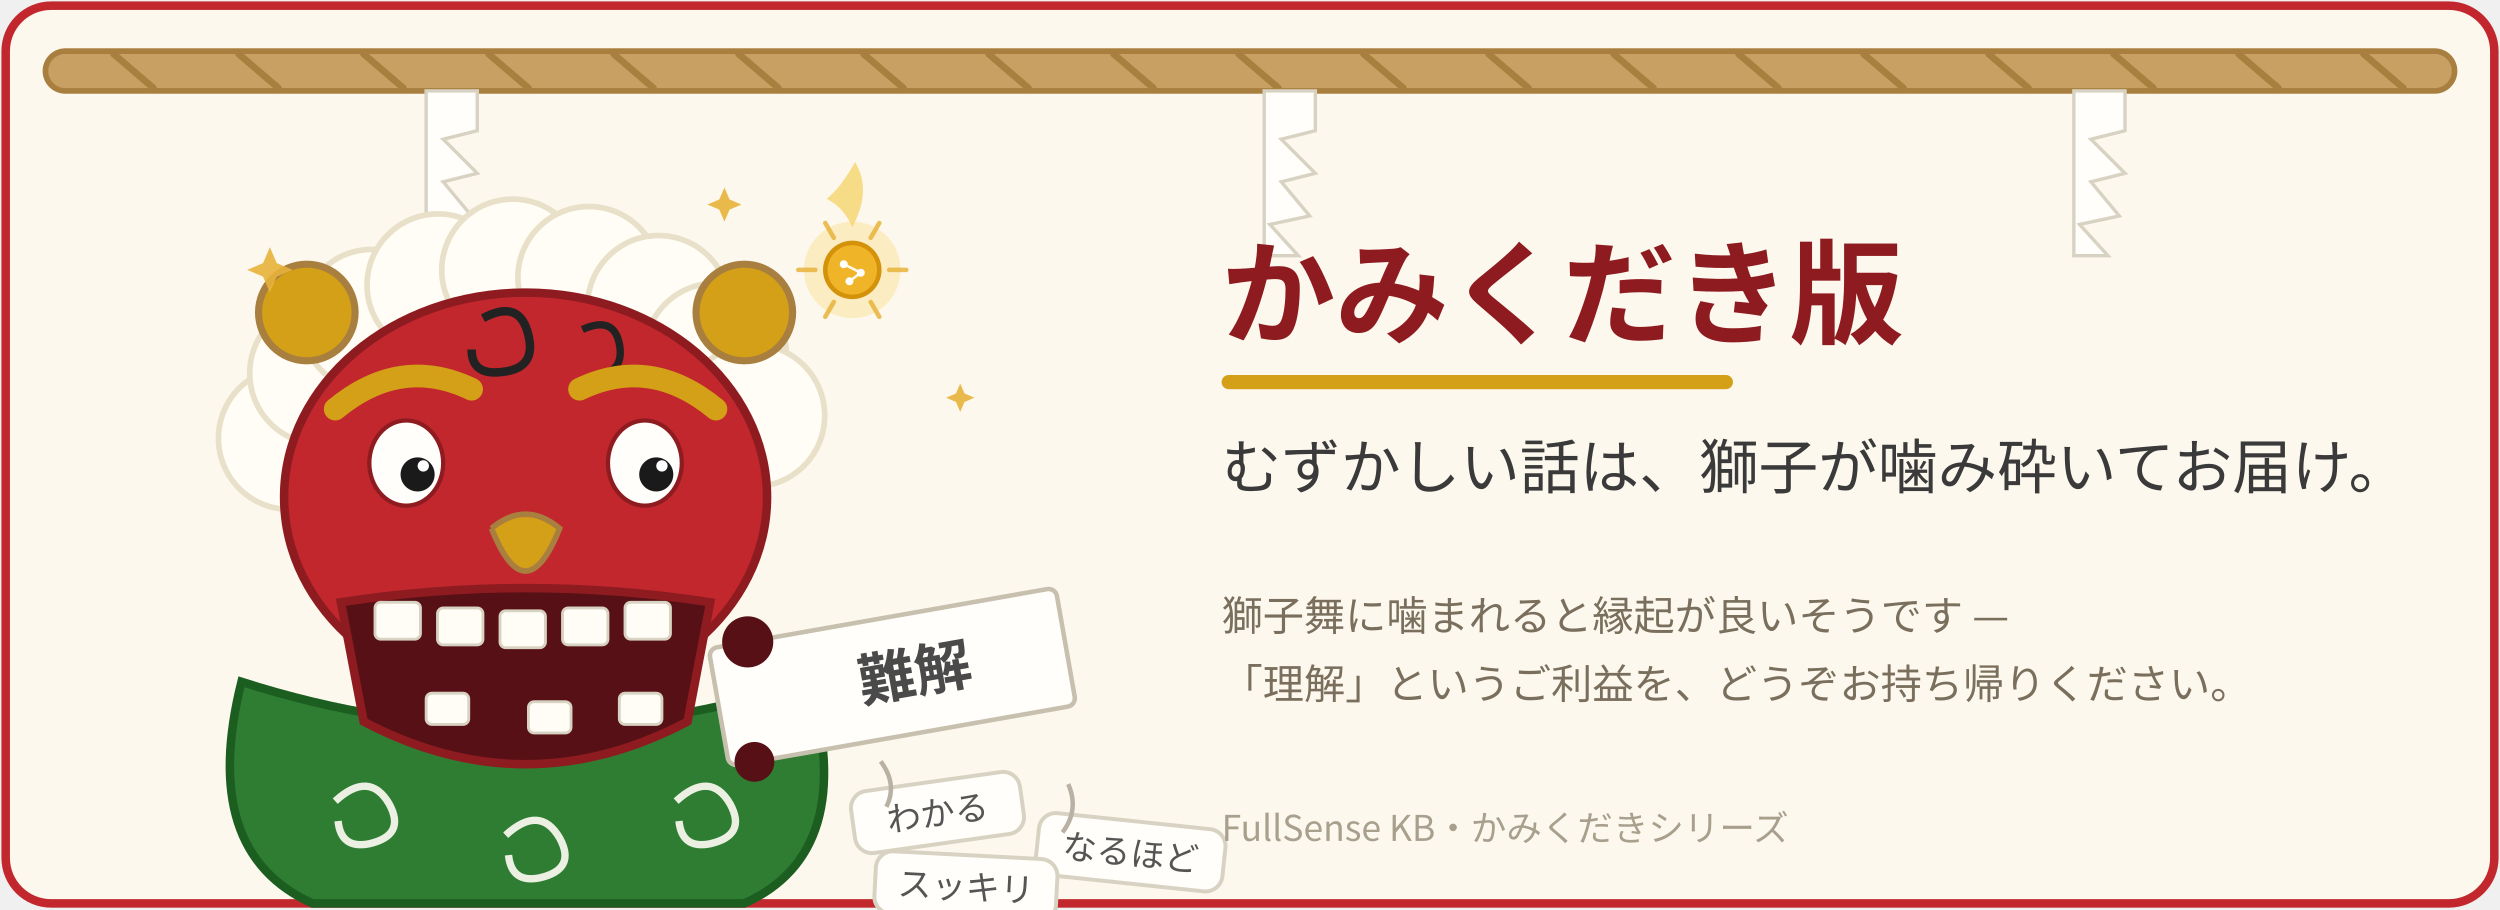
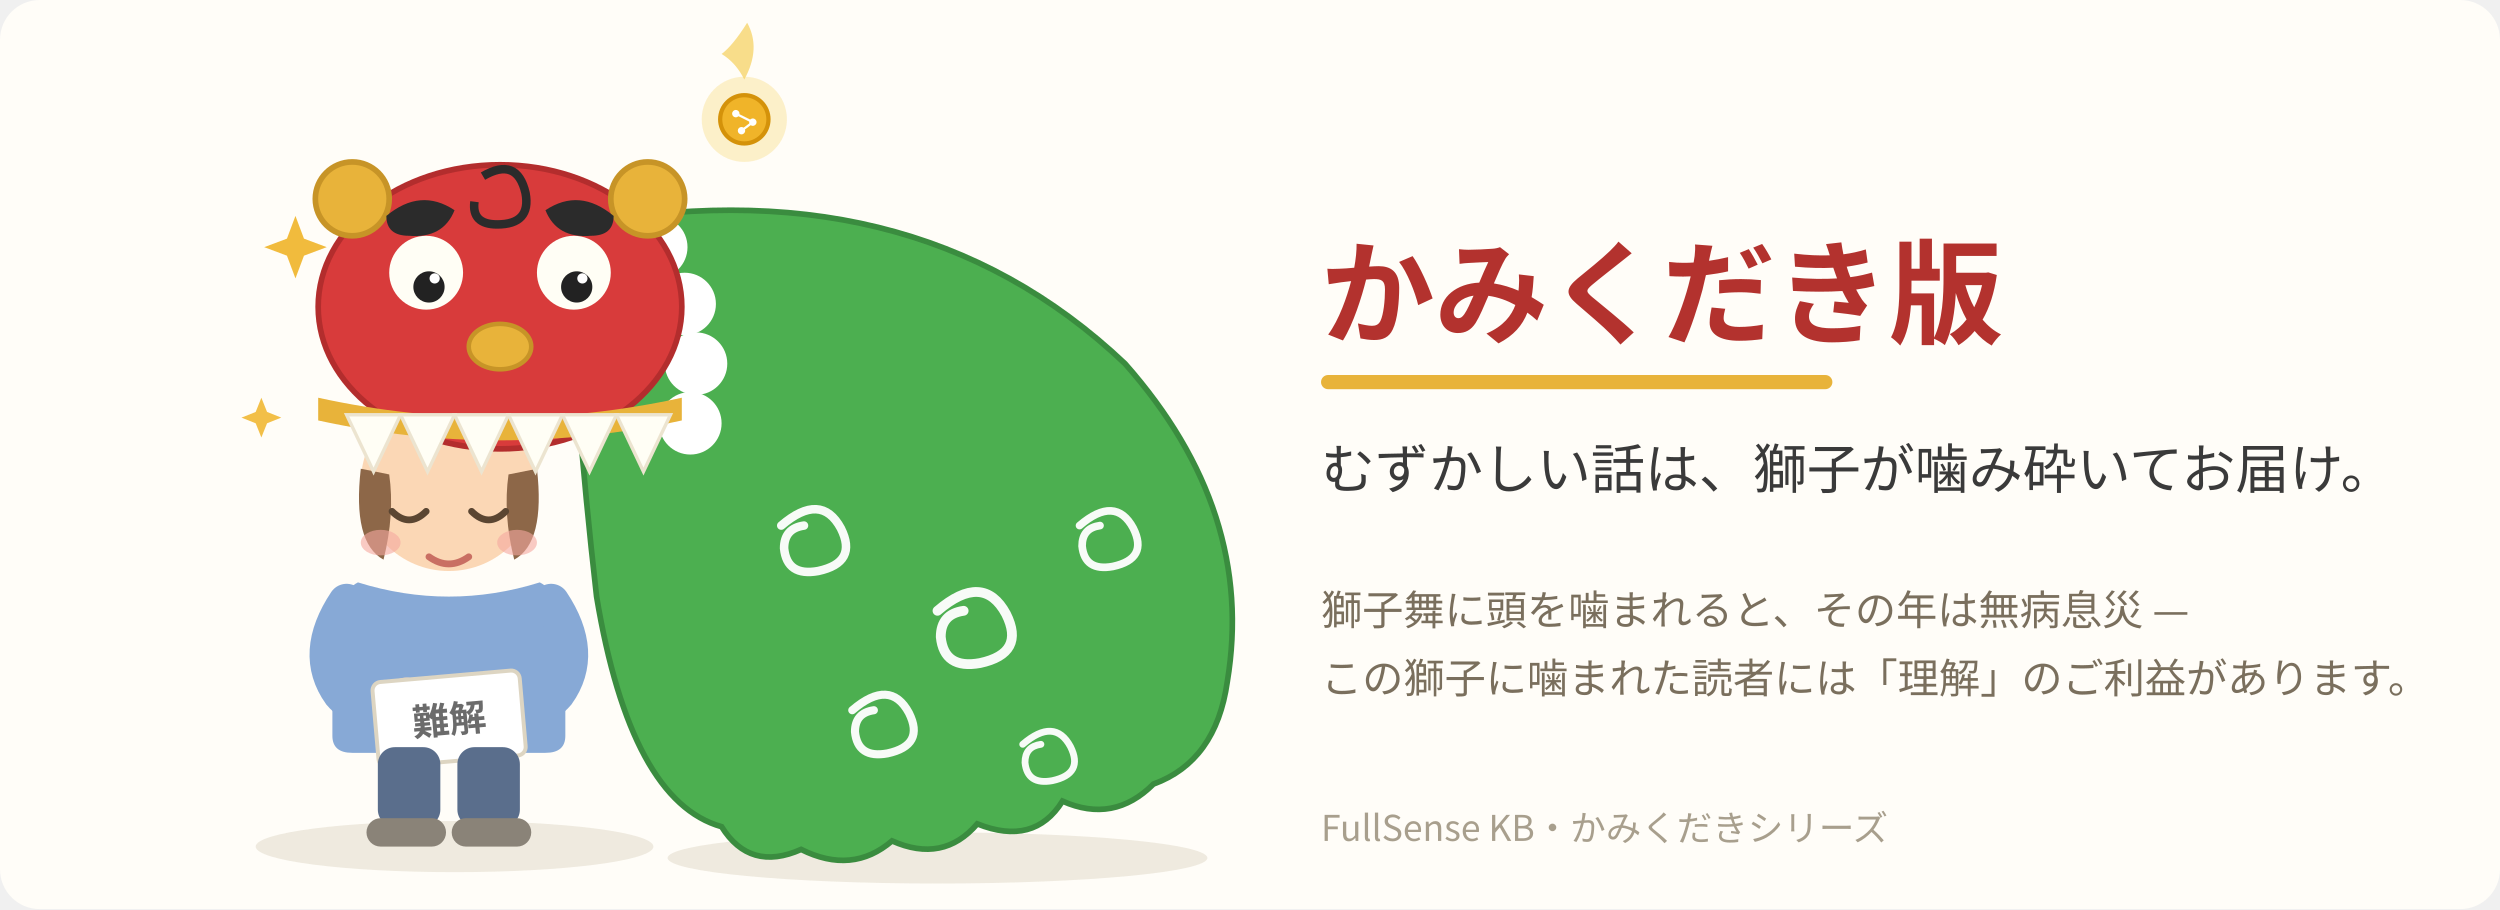
<svg xmlns="http://www.w3.org/2000/svg" viewBox="0 0 880 320" width="880" height="320" role="img">
-   <rect x="2" y="2" width="876" height="316" rx="16" fill="#fdf8ee" stroke="#c1272d" stroke-width="3" />
-   <rect x="16" y="18" width="848" height="14" rx="7" fill="#c9a063" stroke="#a87f3f" stroke-width="2" />
-   <line x1="40" y1="19" x2="54" y2="31" stroke="#a87f3f" stroke-width="2.4" stroke-linecap="round" />
-   <line x1="84" y1="19" x2="98" y2="31" stroke="#a87f3f" stroke-width="2.4" stroke-linecap="round" />
-   <line x1="128" y1="19" x2="142" y2="31" stroke="#a87f3f" stroke-width="2.4" stroke-linecap="round" />
-   <line x1="172" y1="19" x2="186" y2="31" stroke="#a87f3f" stroke-width="2.4" stroke-linecap="round" />
-   <line x1="216" y1="19" x2="230" y2="31" stroke="#a87f3f" stroke-width="2.4" stroke-linecap="round" />
-   <line x1="260" y1="19" x2="274" y2="31" stroke="#a87f3f" stroke-width="2.4" stroke-linecap="round" />
-   <line x1="304" y1="19" x2="318" y2="31" stroke="#a87f3f" stroke-width="2.4" stroke-linecap="round" />
-   <line x1="348" y1="19" x2="362" y2="31" stroke="#a87f3f" stroke-width="2.4" stroke-linecap="round" />
-   <line x1="392" y1="19" x2="406" y2="31" stroke="#a87f3f" stroke-width="2.4" stroke-linecap="round" />
-   <line x1="436" y1="19" x2="450" y2="31" stroke="#a87f3f" stroke-width="2.4" stroke-linecap="round" />
-   <line x1="480" y1="19" x2="494" y2="31" stroke="#a87f3f" stroke-width="2.4" stroke-linecap="round" />
-   <line x1="524" y1="19" x2="538" y2="31" stroke="#a87f3f" stroke-width="2.4" stroke-linecap="round" />
-   <line x1="568" y1="19" x2="582" y2="31" stroke="#a87f3f" stroke-width="2.4" stroke-linecap="round" />
-   <line x1="612" y1="19" x2="626" y2="31" stroke="#a87f3f" stroke-width="2.4" stroke-linecap="round" />
-   <line x1="656" y1="19" x2="670" y2="31" stroke="#a87f3f" stroke-width="2.4" stroke-linecap="round" />
-   <line x1="700" y1="19" x2="714" y2="31" stroke="#a87f3f" stroke-width="2.4" stroke-linecap="round" />
-   <line x1="744" y1="19" x2="758" y2="31" stroke="#a87f3f" stroke-width="2.4" stroke-linecap="round" />
-   <line x1="788" y1="19" x2="802" y2="31" stroke="#a87f3f" stroke-width="2.4" stroke-linecap="round" />
-   <line x1="832" y1="19" x2="846" y2="31" stroke="#a87f3f" stroke-width="2.4" stroke-linecap="round" />
-   <polygon points="150,32 168,32 168,46 156,49 168,61 156,64 166,76 152,79 162,90 150,90" fill="#fffefa" stroke="#d8d2c2" stroke-width="1.2" />
-   <polygon points="445,32 463,32 463,46 451,49 463,61 451,64 461,76 447,79 457,90 445,90" fill="#fffefa" stroke="#d8d2c2" stroke-width="1.2" />
-   <polygon points="730,32 748,32 748,46 736,49 748,61 736,64 746,76 732,79 742,90 730,90" fill="#fffefa" stroke="#d8d2c2" stroke-width="1.2" />
+   <rect x="0" y="0" width="880" height="320" rx="14" fill="#fffdf8" />
+   <ellipse cx="160" cy="298" rx="70" ry="9" fill="#e8e2d4" opacity="0.7" />
+   <ellipse cx="330" cy="302" rx="95" ry="9" fill="#e8e2d4" opacity="0.7" />
  <g>
-     <path d="M85 240 Q70 300 110 318 L262 318 Q302 300 285 240 Q185 272 85 240 Z" fill="#2e7d32" stroke="#1b5e20" stroke-width="3" />
-     <path d="M118 282 q12 -11 19 1 q6 11 -7 14 q-10 2 -11 -8" stroke="#fffdf5" stroke-width="2.6" fill="none" opacity="0.9" />
-     <path d="M178 294 q12 -11 19 1 q6 11 -7 14 q-10 2 -11 -8" stroke="#fffdf5" stroke-width="2.6" fill="none" opacity="0.9" />
-     <path d="M238 282 q12 -11 19 1 q6 11 -7 14 q-10 2 -11 -8" stroke="#fffdf5" stroke-width="2.6" fill="none" opacity="0.9" />
-     <circle cx="101.9" cy="154.3" r="25" fill="#fffdf5" stroke="#e8e0c8" stroke-width="2" />
-     <circle cx="112.9" cy="131.4" r="25" fill="#fffdf5" stroke="#e8e0c8" stroke-width="2" />
-     <circle cx="130.9" cy="112.8" r="25" fill="#fffdf5" stroke="#e8e0c8" stroke-width="2" />
-     <circle cx="154.2" cy="100.3" r="25" fill="#fffdf5" stroke="#e8e0c8" stroke-width="2" />
-     <circle cx="180.5" cy="95.1" r="25" fill="#fffdf5" stroke="#e8e0c8" stroke-width="2" />
-     <circle cx="207.3" cy="97.7" r="25" fill="#fffdf5" stroke="#e8e0c8" stroke-width="2" />
-     <circle cx="231.8" cy="107.9" r="25" fill="#fffdf5" stroke="#e8e0c8" stroke-width="2" />
-     <circle cx="251.8" cy="124.7" r="25" fill="#fffdf5" stroke="#e8e0c8" stroke-width="2" />
-     <circle cx="265.3" cy="146.3" r="25" fill="#fffdf5" stroke="#e8e0c8" stroke-width="2" />
-     <circle cx="108" cy="110" r="17" fill="#d4a017" stroke="#a87f3f" stroke-width="2.5" />
-     <circle cx="262" cy="110" r="17" fill="#d4a017" stroke="#a87f3f" stroke-width="2.5" />
-     <ellipse cx="185" cy="175" rx="85" ry="72" fill="#c1272d" stroke="#8e1b20" stroke-width="3" />
-     <path d="M170 112 q13 -7 16 6 q3 12 -10 13 q-10 1 -10 -8" stroke="#222" stroke-width="3" fill="none" />
-     <path d="M205 116 q11 -5 13 5 q2 10 -8 11" stroke="#222" stroke-width="2.6" fill="none" />
-     <path d="M118 144 q23 -19 48 -7" stroke="#d4a017" stroke-width="8" fill="none" stroke-linecap="round" />
-     <path d="M252 144 q-23 -19 -48 -7" stroke="#d4a017" stroke-width="8" fill="none" stroke-linecap="round" />
-     <ellipse cx="143" cy="163" rx="13" ry="15" fill="#fffefa" stroke="#8e1b20" stroke-width="1.5" />
-     <ellipse cx="227" cy="163" rx="13" ry="15" fill="#fffefa" stroke="#8e1b20" stroke-width="1.5" />
-     <circle cx="147" cy="167" r="6" fill="#1a1a1a" />
-     <circle cx="231" cy="167" r="6" fill="#1a1a1a" />
-     <circle cx="149" cy="164" r="2" fill="#fff" />
-     <circle cx="233" cy="164" r="2" fill="#fff" />
-     <path d="M173 186 q12 -10 24 0 q-6 15 -12 15 q-6 0 -12 -15" fill="#d4a017" stroke="#a87f3f" stroke-width="2" />
-     <path d="M120 212 Q185 202 250 212 L242 254 Q185 284 128 254 Z" fill="#571015" stroke="#8e1b20" stroke-width="3" />
-     <rect x="132" y="212" width="16" height="13" rx="2" fill="#fffdf5" stroke="#d8d2c2" stroke-width="1" />
-     <rect x="154" y="214" width="16" height="13" rx="2" fill="#fffdf5" stroke="#d8d2c2" stroke-width="1" />
-     <rect x="176" y="215" width="16" height="13" rx="2" fill="#fffdf5" stroke="#d8d2c2" stroke-width="1" />
-     <rect x="198" y="214" width="16" height="13" rx="2" fill="#fffdf5" stroke="#d8d2c2" stroke-width="1" />
-     <rect x="220" y="212" width="16" height="13" rx="2" fill="#fffdf5" stroke="#d8d2c2" stroke-width="1" />
-     <rect x="150" y="244" width="15" height="11" rx="2" fill="#fffdf5" stroke="#d8d2c2" stroke-width="1" />
-     <rect x="186" y="247" width="15" height="11" rx="2" fill="#fffdf5" stroke="#d8d2c2" stroke-width="1" />
-     <rect x="218" y="244" width="15" height="11" rx="2" fill="#fffdf5" stroke="#d8d2c2" stroke-width="1" />
-     <g transform="rotate(-10 310 238)">
-       <rect x="252" y="218" width="124" height="42" rx="3" fill="#fffefa" stroke="#c8c0ae" stroke-width="1.6" />
-       <circle cx="266" cy="218" r="9" fill="#571015" />
-       <circle cx="261" cy="260" r="7" fill="#571015" />
-       <text x="322" y="246" text-anchor="middle" font-family="'Hiragino Sans','Noto Sans CJK JP','Yu Gothic',Meiryo,sans-serif" font-size="20" font-weight="bold" fill="#4a4a4a">難解</text>
+     <circle cx="158" cy="170" r="31" fill="#fbd7b5" />
+     <path d="M127 165 q-3 26 8 32 q4 -16 2 -30 Z" fill="#8d6748" />
+     <path d="M189 165 q3 26 -8 32 q-4 -16 -2 -30 Z" fill="#8d6748" />
+     <path d="M138 180 q6 6 12 0" stroke="#5b4632" stroke-width="2.4" fill="none" stroke-linecap="round" />
+     <path d="M166 180 q6 6 12 0" stroke="#5b4632" stroke-width="2.4" fill="none" stroke-linecap="round" />
+     <path d="M151 196 q7 5 14 0" stroke="#c96f63" stroke-width="2.4" fill="none" stroke-linecap="round" />
+     <ellipse cx="134" cy="191" rx="7" ry="4.5" fill="#f5a8a0" opacity="0.6" />
+     <ellipse cx="182" cy="191" rx="7" ry="4.5" fill="#f5a8a0" opacity="0.6" />
+     <path d="M126 205 q-8 4 -9 22 l0 32 q0 6 7 6 l68 0 q7 0 7 -6 l0 -32 q-1 -18 -9 -22 q-32 10 -64 0 Z" fill="#87a9d6" />
+     <path d="M122 212 q-12 18 -2 32 q6 7 14 2 l10 -14" fill="none" stroke="#87a9d6" stroke-width="13" stroke-linecap="round" />
+     <path d="M194 212 q12 18 2 32 q-6 7 -14 2 l-10 -14" fill="none" stroke="#87a9d6" stroke-width="13" stroke-linecap="round" />
+     <circle cx="143" cy="245" r="6.5" fill="#fbd7b5" />
+     <circle cx="173" cy="245" r="6.5" fill="#fbd7b5" />
+     <g transform="rotate(-5 158 252)">
+       <rect x="132" y="238" width="52" height="30" rx="3" fill="#ffffff" stroke="#ddd5c2" stroke-width="1.4" />
+       <text x="158" y="258" text-anchor="middle" font-family="'Hiragino Sans','Noto Sans CJK JP','Yu Gothic',Meiryo,sans-serif" font-size="13" font-weight="bold" fill="#6b6b6b">難解</text>
    </g>
-     <g transform="rotate(-8 330 286)">
-       <rect x="300.0" y="275" width="60" height="22" rx="6" fill="#fffefa" stroke="#d8d2c2" stroke-width="1.4" />
-       <text x="330" y="290.5" text-anchor="middle" font-family="'Hiragino Sans','Noto Sans CJK JP','Yu Gothic',Meiryo,sans-serif" font-size="12" fill="#555">わかる</text>
-     </g>
-     <g transform="rotate(6 398 300)">
-       <rect x="365.0" y="289" width="66" height="22" rx="6" fill="#fffefa" stroke="#d8d2c2" stroke-width="1.4" />
-       <text x="398" y="304.5" text-anchor="middle" font-family="'Hiragino Sans','Noto Sans CJK JP','Yu Gothic',Meiryo,sans-serif" font-size="12" fill="#555">なるほど</text>
-     </g>
-     <g transform="rotate(3 340 312)">
-       <rect x="308.0" y="301" width="64" height="22" rx="6" fill="#fffefa" stroke="#d8d2c2" stroke-width="1.4" />
-       <text x="340" y="316.5" text-anchor="middle" font-family="'Hiragino Sans','Noto Sans CJK JP','Yu Gothic',Meiryo,sans-serif" font-size="12" fill="#555">スッキリ</text>
-     </g>
-     <path d="M310 268 q6 8 2 16" stroke="#b9b2a4" stroke-width="1.6" fill="none" />
-     <path d="M376 276 q4 9 -2 17" stroke="#b9b2a4" stroke-width="1.6" fill="none" />
+     <rect x="133" y="263" width="22" height="28" rx="6" fill="#5a6e8c" />
+     <rect x="161" y="263" width="22" height="28" rx="6" fill="#5a6e8c" />
+     <rect x="129" y="288" width="28" height="10" rx="5" fill="#8a8378" />
+     <rect x="159" y="288" width="28" height="10" rx="5" fill="#8a8378" />
+   </g>
+   <path d="M200 80 Q320 56 396 128 Q442 180 432 240 q-4 28 -26 36          q-14 14 -32 6 q-10 16 -30 8 q-12 14 -30 6 q-14 12 -32 3 q-18 8 -28 -8          Q222 282 210 210 Q202 140 200 80 Z" fill="#4caf50" stroke="#3a8c3f" stroke-width="2" />
+   <g transform="translate(275,185) scale(1.0)">
+     <path d="M0 0 q14 -12 21 1 q6 12 -8 15 q-11 2 -12 -8 q0 -7 7 -8" stroke="#ffffff" stroke-width="3" fill="none" opacity="0.95" stroke-linecap="round" />
+   </g>
+   <g transform="translate(330,215) scale(1.15)">
+     <path d="M0 0 q14 -12 21 1 q6 12 -8 15 q-11 2 -12 -8 q0 -7 7 -8" stroke="#ffffff" stroke-width="3" fill="none" opacity="0.95" stroke-linecap="round" />
+   </g>
+   <g transform="translate(380,185) scale(0.9)">
+     <path d="M0 0 q14 -12 21 1 q6 12 -8 15 q-11 2 -12 -8 q0 -7 7 -8" stroke="#ffffff" stroke-width="3" fill="none" opacity="0.95" stroke-linecap="round" />
+   </g>
+   <g transform="translate(300,250) scale(0.95)">
+     <path d="M0 0 q14 -12 21 1 q6 12 -8 15 q-11 2 -12 -8 q0 -7 7 -8" stroke="#ffffff" stroke-width="3" fill="none" opacity="0.95" stroke-linecap="round" />
+   </g>
+   <g transform="translate(360,262) scale(0.8)">
+     <path d="M0 0 q14 -12 21 1 q6 12 -8 15 q-11 2 -12 -8 q0 -7 7 -8" stroke="#ffffff" stroke-width="3" fill="none" opacity="0.95" stroke-linecap="round" />
+   </g>
+   <circle cx="231" cy="87" r="11" fill="#ffffff" />
+   <circle cx="241" cy="107" r="11" fill="#ffffff" />
+   <circle cx="245" cy="128" r="11" fill="#ffffff" />
+   <circle cx="243" cy="149" r="11" fill="#ffffff" />
+   <g>
+     <ellipse cx="176" cy="108" rx="64" ry="50" fill="#d83b3b" stroke="#b32d2d" stroke-width="2" />
+     <circle cx="124" cy="70" r="13" fill="#e8b33a" stroke="#c79427" stroke-width="2" />
+     <circle cx="228" cy="70" r="13" fill="#e8b33a" stroke="#c79427" stroke-width="2" />
+     <path d="M136 76 q12 -10 24 -2 q-4 10 -16 9 q-8 0 -8 -7" fill="#2b2b2b" />
+     <path d="M216 76 q-12 -10 -24 -2 q4 10 16 9 q8 0 8 -7" fill="#2b2b2b" />
+     <path d="M170 62 q12 -7 15 6 q2 11 -10 11 q-9 0 -8 -8" stroke="#2b2b2b" stroke-width="3" fill="none" />
+     <circle cx="150" cy="96" r="13" fill="#fffef5" />
+     <circle cx="202" cy="96" r="13" fill="#fffef5" />
+     <circle cx="151" cy="101" r="5.5" fill="#222" />
+     <circle cx="203" cy="101" r="5.5" fill="#222" />
+     <circle cx="153" cy="98" r="1.8" fill="#fff" />
+     <circle cx="205" cy="98" r="1.8" fill="#fff" />
+     <ellipse cx="176" cy="122" rx="11" ry="8" fill="#e8b33a" stroke="#c79427" stroke-width="1.6" />
+     <path d="M112 140 q64 14 128 0 l0 8 q-64 14 -128 0 Z" fill="#e8b33a" />
+     <polygon points="122,146 131.5,166 141,146" fill="#fffef5" stroke="#ece4d0" stroke-width="1.2" />
+     <polygon points="141,146 150.5,166 160,146" fill="#fffef5" stroke="#ece4d0" stroke-width="1.2" />
+     <polygon points="160,146 169.5,166 179,146" fill="#fffef5" stroke="#ece4d0" stroke-width="1.2" />
+     <polygon points="179,146 188.5,166 198,146" fill="#fffef5" stroke="#ece4d0" stroke-width="1.2" />
+     <polygon points="198,146 207.5,166 217,146" fill="#fffef5" stroke="#ece4d0" stroke-width="1.2" />
+     <polygon points="217,146 226.5,166 236,146" fill="#fffef5" stroke="#ece4d0" stroke-width="1.2" />
  </g>
  <g>
-     <circle cx="300" cy="95" r="17" fill="#f6d365" opacity="0.32" />
-     <path d="M300 80 q7 -13 1 -23 q-5 9 -10 13 q6 3 9 10" fill="#f6d365" opacity="0.75" />
-     <circle cx="300" cy="95" r="9.5" fill="#f0b429" stroke="#d4920a" stroke-width="1.6" />
-     <circle cx="297" cy="93" r="1.4" fill="#fff" />
-     <circle cx="303" cy="96" r="1.4" fill="#fff" />
-     <circle cx="299" cy="99" r="1.4" fill="#fff" />
-     <line x1="297" y1="93" x2="303" y2="96" stroke="#fff" stroke-width="0.9" opacity="0.9" />
-     <line x1="303" y1="96" x2="299" y2="99" stroke="#fff" stroke-width="0.9" opacity="0.9" />
-     <line x1="313.0" y1="95.0" x2="319.0" y2="95.0" stroke="#e8b33a" stroke-width="1.6" stroke-linecap="round" opacity="0.85" />
-     <line x1="306.5" y1="106.3" x2="309.5" y2="111.5" stroke="#e8b33a" stroke-width="1.6" stroke-linecap="round" opacity="0.85" />
-     <line x1="293.5" y1="106.3" x2="290.5" y2="111.5" stroke="#e8b33a" stroke-width="1.6" stroke-linecap="round" opacity="0.85" />
-     <line x1="287.0" y1="95.0" x2="281.0" y2="95.0" stroke="#e8b33a" stroke-width="1.6" stroke-linecap="round" opacity="0.85" />
-     <line x1="293.5" y1="83.7" x2="290.5" y2="78.5" stroke="#e8b33a" stroke-width="1.6" stroke-linecap="round" opacity="0.85" />
-     <line x1="306.5" y1="83.7" x2="309.5" y2="78.5" stroke="#e8b33a" stroke-width="1.6" stroke-linecap="round" opacity="0.85" />
+     <circle cx="262" cy="42" r="15" fill="#f6d365" opacity="0.32" />
+     <path d="M262 28 q6 -11 1 -20 q-5 8 -9 11 q5 3 8 9" fill="#f6d365" opacity="0.75" />
+     <circle cx="262" cy="42" r="8.5" fill="#f0b429" stroke="#d4920a" stroke-width="1.5" />
+     <circle cx="259" cy="40" r="1.3" fill="#fff" />
+     <circle cx="265" cy="43" r="1.3" fill="#fff" />
+     <circle cx="261" cy="46" r="1.3" fill="#fff" />
+     <line x1="259" y1="40" x2="265" y2="43" stroke="#fff" stroke-width="0.8" />
+     <line x1="265" y1="43" x2="261" y2="46" stroke="#fff" stroke-width="0.8" />
  </g>
-   <polygon points="95,87 97.4,92.6 103,95 97.4,97.4 95,103 92.6,97.4 87,95 92.6,92.6" fill="#e8b33a" opacity="0.9" />
-   <polygon points="255,66 256.8,70.2 261,72 256.8,73.8 255,78 253.2,73.8 249,72 253.2,70.2" fill="#e8b33a" opacity="0.9" />
-   <polygon points="338,135 339.5,138.5 343,140 339.5,141.5 338,145 336.5,141.5 333,140 336.5,138.5" fill="#e8b33a" opacity="0.9" />
+   <polygon points="104,76 107,84 115,87 107,90 104,98 101,90 93,87 101,84" fill="#f0b429" opacity="0.9" />
+   <polygon points="92,140 94,145 99,147 94,149 92,154 90,149 85,147 90,145" fill="#f0b429" opacity="0.85" />
  <g>
-     <text x="430" y="118" font-family="'Hiragino Sans','Noto Sans CJK JP','Yu Gothic',Meiryo,sans-serif" font-size="40" font-weight="bold" fill="#8e1b20">かみくだき版</text>
-     <rect x="430" y="132" width="180" height="5" rx="2.5" fill="#d4a017" />
-     <text x="430" y="172" font-family="'Hiragino Sans','Noto Sans CJK JP','Yu Gothic',Meiryo,sans-serif" font-size="21" fill="#3a3a3a">むずかしい話は、獅子が噛み砕いてお届け。</text>
-     <text x="430" y="222" font-family="'Hiragino Sans','Noto Sans CJK JP','Yu Gothic',Meiryo,sans-serif" font-size="14.5" fill="#7a6f5d">獅子舞に噛まれると縁起が良いそうです —</text>
-     <text x="430" y="246" font-family="'Hiragino Sans','Noto Sans CJK JP','Yu Gothic',Meiryo,sans-serif" font-size="14.5" fill="#7a6f5d">「理解」というご利益を、どうぞお持ち帰りください。</text>
-     <text x="430" y="296" font-family="'Hiragino Sans','Noto Sans CJK JP','Yu Gothic',Meiryo,sans-serif" font-size="12.5" fill="#a89f8d">FullSense KB・かみくだきシリーズ</text>
+     <text x="465" y="118" font-family="'Hiragino Sans','Noto Sans CJK JP','Yu Gothic',Meiryo,sans-serif" font-size="40" font-weight="bold" fill="#b3322e">かみくだき版</text>
+     <rect x="465" y="132" width="180" height="5" rx="2.5" fill="#e8b33a" />
+     <text x="465" y="172" font-family="'Hiragino Sans','Noto Sans CJK JP','Yu Gothic',Meiryo,sans-serif" font-size="19" fill="#3a3a3a">むずかしい話は、獅子が噛み砕いてお届け。</text>
+     <text x="465" y="220" font-family="'Hiragino Sans','Noto Sans CJK JP','Yu Gothic',Meiryo,sans-serif" font-size="14.5" fill="#7a6f5d">獅子舞に頭を噛まれると、その年は無病息災 —</text>
+     <text x="465" y="244" font-family="'Hiragino Sans','Noto Sans CJK JP','Yu Gothic',Meiryo,sans-serif" font-size="14.5" fill="#7a6f5d">この獅子に噛まれた読者には「理解」のご利益があります。</text>
+     <text x="465" y="296" font-family="'Hiragino Sans','Noto Sans CJK JP','Yu Gothic',Meiryo,sans-serif" font-size="12.5" fill="#a89f8d">FullSense KB・かみくだきシリーズ</text>
  </g>
</svg>
